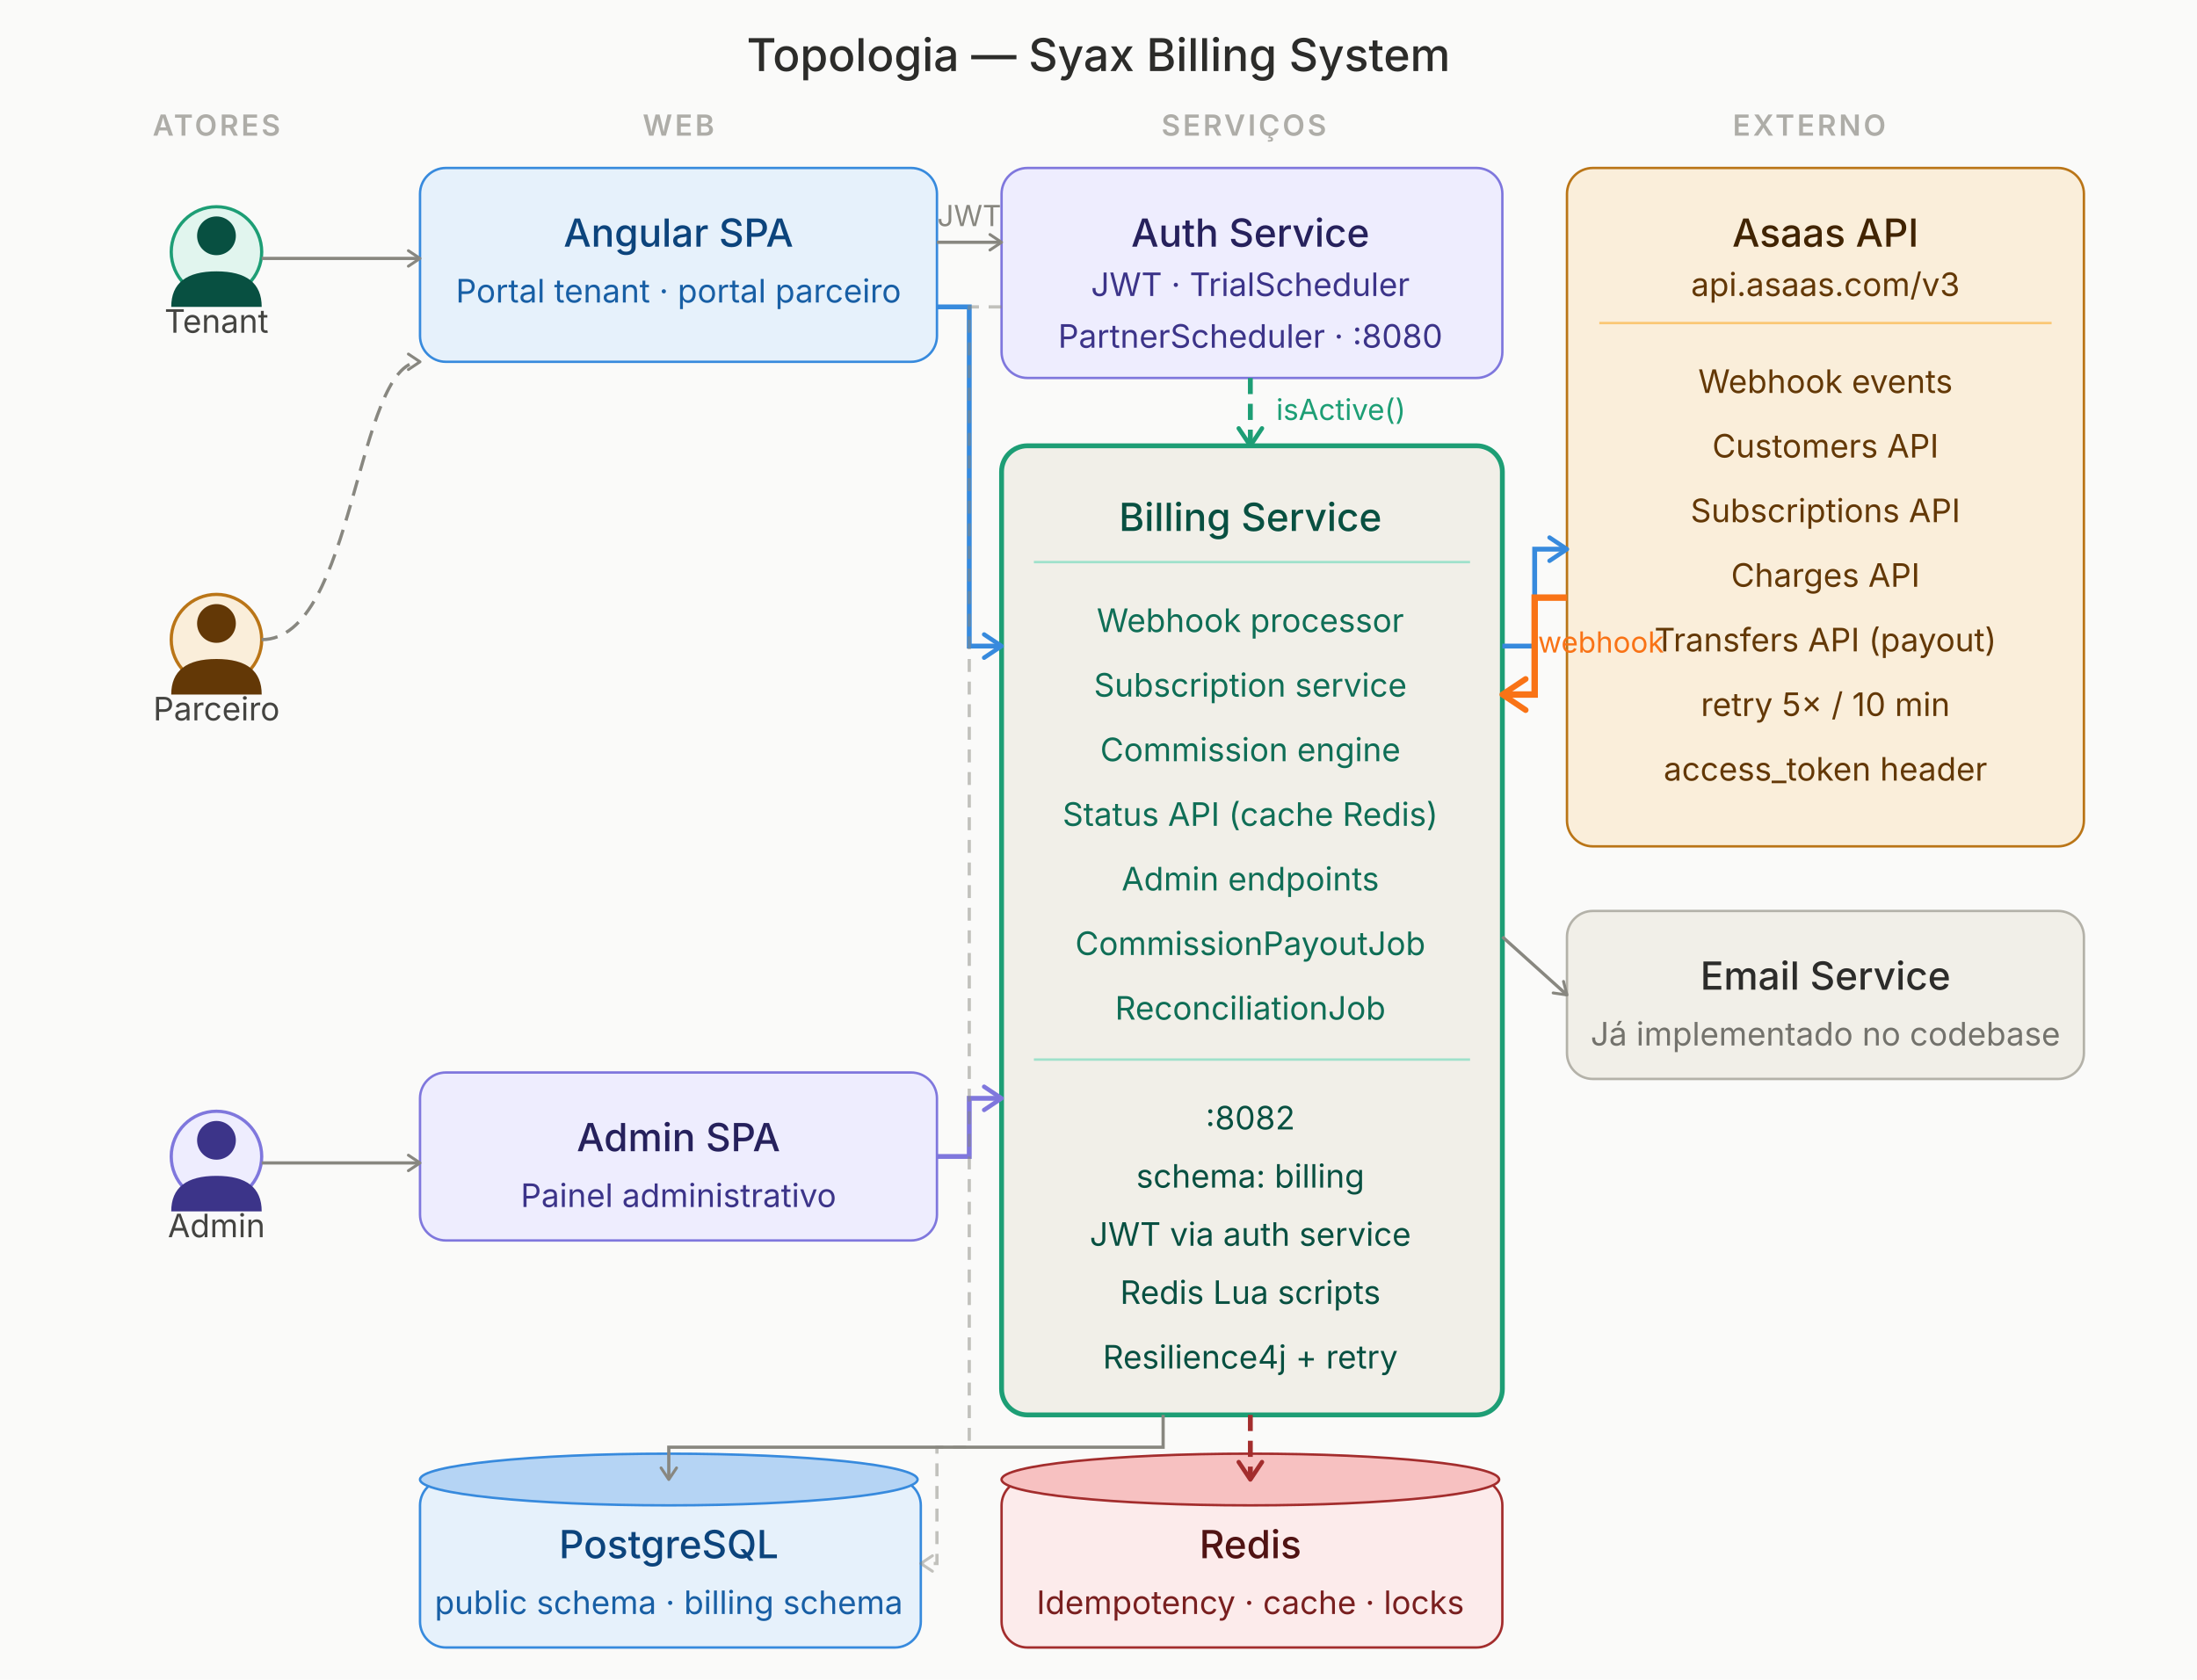
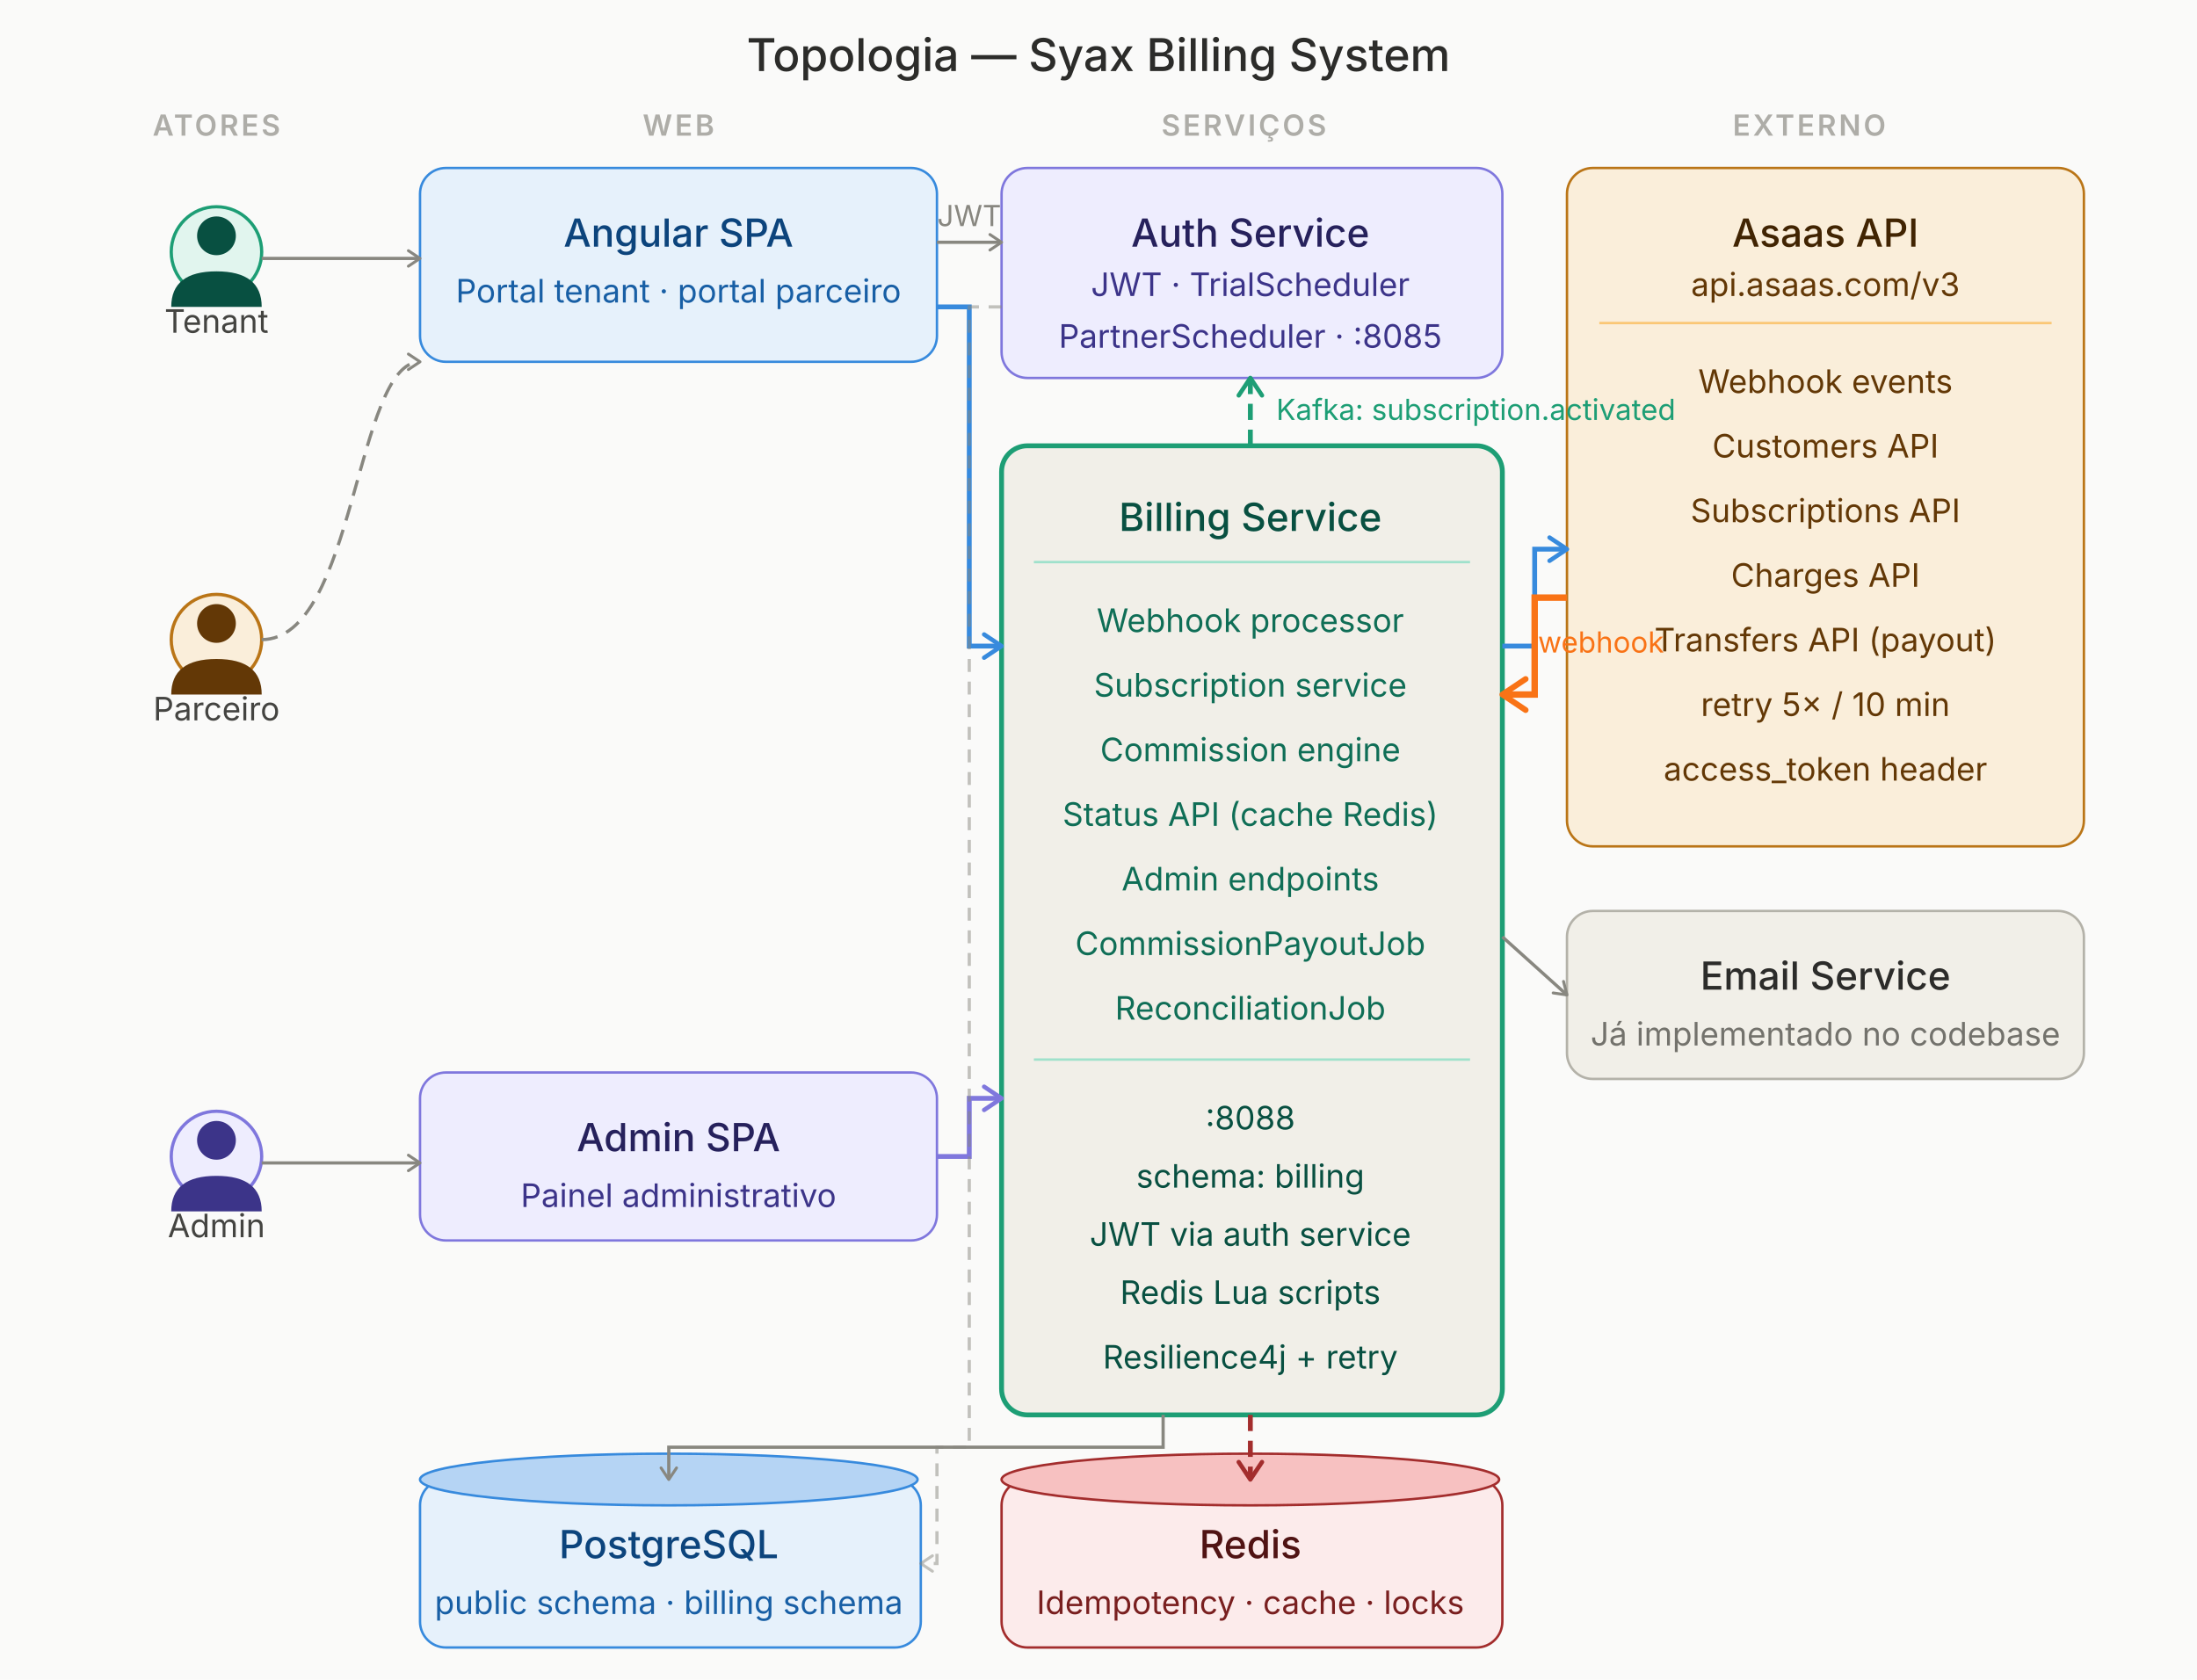
<svg xmlns="http://www.w3.org/2000/svg" width="680" height="520" viewBox="0 0 680 520" font-family="'Inter','Helvetica Neue',system-ui,sans-serif">
  <defs>
    <marker id="arr" viewBox="0 0 10 10" refX="8" refY="5" markerWidth="6" markerHeight="6" orient="auto-start-reverse">
      <path d="M2 1L8 5L2 9" fill="none" stroke="context-stroke" stroke-width="1.5" stroke-linecap="round" stroke-linejoin="round" />
    </marker>
  </defs>
  <rect width="680" height="520" fill="#FAFAF9" />
  <text x="340" y="22" text-anchor="middle" font-size="14" font-weight="500" fill="#2C2C2A">Topologia — Syax Billing System</text>
  <text x="67" y="42" text-anchor="middle" font-size="9" fill="#AEADA8" font-weight="600" letter-spacing="0.8">ATORES</text>
  <text x="210" y="42" text-anchor="middle" font-size="9" fill="#AEADA8" font-weight="600" letter-spacing="0.8">WEB</text>
  <text x="385" y="42" text-anchor="middle" font-size="9" fill="#AEADA8" font-weight="600" letter-spacing="0.8">SERVIÇOS</text>
  <text x="560" y="42" text-anchor="middle" font-size="9" fill="#AEADA8" font-weight="600" letter-spacing="0.8">EXTERNO</text>
  <circle cx="67" cy="78" r="14" fill="#E1F5EE" stroke="#1D9E75" stroke-width="1" />
  <circle cx="67" cy="73" r="6" fill="#085041" />
  <path d="M53 95 Q53 84 67 84 Q81 84 81 95" fill="#085041" />
  <text x="67" y="103" text-anchor="middle" font-size="10" fill="#444441">Tenant</text>
  <circle cx="67" cy="198" r="14" fill="#FAEEDA" stroke="#BA7517" stroke-width="1" />
  <circle cx="67" cy="193" r="6" fill="#633806" />
  <path d="M53 215 Q53 204 67 204 Q81 204 81 215" fill="#633806" />
  <text x="67" y="223" text-anchor="middle" font-size="10" fill="#444441">Parceiro</text>
  <circle cx="67" cy="358" r="14" fill="#EEEDFE" stroke="#7F77DD" stroke-width="1" />
  <circle cx="67" cy="353" r="6" fill="#3C3489" />
  <path d="M53 375 Q53 364 67 364 Q81 364 81 375" fill="#3C3489" />
  <text x="67" y="383" text-anchor="middle" font-size="10" fill="#444441">Admin</text>
  <rect x="130" y="52" width="160" height="60" rx="8" fill="#E6F1FB" stroke="#378ADD" stroke-width="0.75" />
  <text x="210" y="72" text-anchor="middle" dominant-baseline="central" font-size="12" font-weight="500" fill="#0C447C">Angular SPA</text>
  <text x="210" y="90" text-anchor="middle" dominant-baseline="central" font-size="10" fill="#185FA5">Portal tenant · portal parceiro</text>
  <rect x="130" y="332" width="160" height="52" rx="8" fill="#EEEDFE" stroke="#7F77DD" stroke-width="0.75" />
  <text x="210" y="352" text-anchor="middle" dominant-baseline="central" font-size="12" font-weight="500" fill="#26215C">Admin SPA</text>
  <text x="210" y="370" text-anchor="middle" dominant-baseline="central" font-size="10" fill="#3C3489">Painel administrativo</text>
  <rect x="310" y="52" width="155" height="65" rx="8" fill="#EEEDFE" stroke="#7F77DD" stroke-width="0.75" />
  <text x="387" y="72" text-anchor="middle" dominant-baseline="central" font-size="12" font-weight="500" fill="#26215C">Auth Service</text>
  <text x="387" y="88" text-anchor="middle" dominant-baseline="central" font-size="10" fill="#3C3489">JWT · TrialScheduler</text>
-   <text x="387" y="104" text-anchor="middle" dominant-baseline="central" font-size="10" fill="#3C3489">PartnerScheduler · :8080</text>
+   <text x="387" y="104" text-anchor="middle" dominant-baseline="central" font-size="10" fill="#3C3489">PartnerScheduler · :8085</text>
  <rect x="310" y="138" width="155" height="300" rx="8" fill="#F1EFE8" stroke="#1D9E75" stroke-width="1.5" />
  <text x="387" y="160" text-anchor="middle" dominant-baseline="central" font-size="12" font-weight="500" fill="#085041">Billing Service</text>
  <line x1="320" y1="174" x2="455" y2="174" stroke="#9FE1CB" stroke-width="0.75" />
  <text x="387" y="192" text-anchor="middle" dominant-baseline="central" font-size="10" fill="#0F6E56">Webhook processor</text>
  <text x="387" y="212" text-anchor="middle" dominant-baseline="central" font-size="10" fill="#0F6E56">Subscription service</text>
  <text x="387" y="232" text-anchor="middle" dominant-baseline="central" font-size="10" fill="#0F6E56">Commission engine</text>
  <text x="387" y="252" text-anchor="middle" dominant-baseline="central" font-size="10" fill="#0F6E56">Status API (cache Redis)</text>
  <text x="387" y="272" text-anchor="middle" dominant-baseline="central" font-size="10" fill="#0F6E56">Admin endpoints</text>
  <text x="387" y="292" text-anchor="middle" dominant-baseline="central" font-size="10" fill="#0F6E56">CommissionPayoutJob</text>
  <text x="387" y="312" text-anchor="middle" dominant-baseline="central" font-size="10" fill="#0F6E56">ReconciliationJob</text>
  <line x1="320" y1="328" x2="455" y2="328" stroke="#9FE1CB" stroke-width="0.75" />
-   <text x="387" y="346" text-anchor="middle" dominant-baseline="central" font-size="10" fill="#085041">:8082</text>
+   <text x="387" y="346" text-anchor="middle" dominant-baseline="central" font-size="10" fill="#085041">:8088</text>
  <text x="387" y="364" text-anchor="middle" dominant-baseline="central" font-size="10" fill="#085041">schema: billing</text>
  <text x="387" y="382" text-anchor="middle" dominant-baseline="central" font-size="10" fill="#085041">JWT via auth service</text>
  <text x="387" y="400" text-anchor="middle" dominant-baseline="central" font-size="10" fill="#085041">Redis Lua scripts</text>
  <text x="387" y="420" text-anchor="middle" dominant-baseline="central" font-size="10" fill="#085041">Resilience4j + retry</text>
  <rect x="485" y="52" width="160" height="210" rx="8" fill="#FAEEDA" stroke="#BA7517" stroke-width="0.75" />
  <text x="565" y="72" text-anchor="middle" dominant-baseline="central" font-size="12" font-weight="500" fill="#412402">Asaas API</text>
  <text x="565" y="88" text-anchor="middle" dominant-baseline="central" font-size="10" fill="#633806">api.asaas.com/v3</text>
  <line x1="495" y1="100" x2="635" y2="100" stroke="#FAC775" stroke-width="0.75" />
  <text x="565" y="118" text-anchor="middle" dominant-baseline="central" font-size="10" fill="#633806">Webhook events</text>
  <text x="565" y="138" text-anchor="middle" dominant-baseline="central" font-size="10" fill="#633806">Customers API</text>
  <text x="565" y="158" text-anchor="middle" dominant-baseline="central" font-size="10" fill="#633806">Subscriptions API</text>
  <text x="565" y="178" text-anchor="middle" dominant-baseline="central" font-size="10" fill="#633806">Charges API</text>
  <text x="565" y="198" text-anchor="middle" dominant-baseline="central" font-size="10" fill="#633806">Transfers API (payout)</text>
  <text x="565" y="218" text-anchor="middle" dominant-baseline="central" font-size="10" fill="#633806">retry 5× / 10 min</text>
  <text x="565" y="238" text-anchor="middle" dominant-baseline="central" font-size="10" fill="#633806">access_token header</text>
  <rect x="485" y="282" width="160" height="52" rx="8" fill="#F1EFE8" stroke="#B4B2A9" stroke-width="0.75" />
  <text x="565" y="302" text-anchor="middle" dominant-baseline="central" font-size="12" font-weight="500" fill="#2C2C2A">Email Service</text>
  <text x="565" y="320" text-anchor="middle" dominant-baseline="central" font-size="10" fill="#73726C">Já implementado no codebase</text>
  <rect x="130" y="458" width="155" height="52" rx="8" fill="#E6F1FB" stroke="#378ADD" stroke-width="0.75" />
  <ellipse cx="207" cy="458" rx="77" ry="8" fill="#B5D4F4" stroke="#378ADD" stroke-width="0.75" />
  <text x="207" y="478" text-anchor="middle" dominant-baseline="central" font-size="12" font-weight="500" fill="#0C447C">PostgreSQL</text>
  <text x="207" y="496" text-anchor="middle" dominant-baseline="central" font-size="10" fill="#185FA5">public schema · billing schema</text>
  <rect x="310" y="458" width="155" height="52" rx="8" fill="#FCEBEB" stroke="#A32D2D" stroke-width="0.75" />
  <ellipse cx="387" cy="458" rx="77" ry="8" fill="#F7C1C1" stroke="#A32D2D" stroke-width="0.75" />
  <text x="387" y="478" text-anchor="middle" dominant-baseline="central" font-size="12" font-weight="500" fill="#501313">Redis</text>
  <text x="387" y="496" text-anchor="middle" dominant-baseline="central" font-size="10" fill="#791F1F">Idempotency · cache · locks</text>
  <line x1="81" y1="80" x2="130" y2="80" stroke="#888780" stroke-width="1" marker-end="url(#arr)" />
  <path d="M81 198 C110 198 110 112 130 112" fill="none" stroke="#888780" stroke-width="1" stroke-dasharray="5,3" marker-end="url(#arr)" />
  <line x1="81" y1="360" x2="130" y2="360" stroke="#888780" stroke-width="1" marker-end="url(#arr)" />
  <line x1="290" y1="75" x2="310" y2="75" stroke="#888780" stroke-width="1" marker-end="url(#arr)" />
  <text x="300" y="70" text-anchor="middle" font-size="9" fill="#888780">JWT</text>
  <path d="M290 95 L300 95 L300 200 L310 200" fill="none" stroke="#378ADD" stroke-width="1.5" marker-end="url(#arr)" />
  <path d="M290 358 L300 358 L300 340 L310 340" fill="none" stroke="#7F77DD" stroke-width="1.5" marker-end="url(#arr)" />
-   <line x1="387" y1="117" x2="387" y2="138" stroke="#1D9E75" stroke-width="1.5" stroke-dasharray="5,3" marker-end="url(#arr)" />
-   <text x="395" y="130" text-anchor="start" font-size="9" fill="#1D9E75">isActive()</text>
+   <line x1="387" y1="138" x2="387" y2="117" stroke="#1D9E75" stroke-width="1.5" stroke-dasharray="5,3" marker-end="url(#arr)" />
+   <text x="395" y="130" text-anchor="start" font-size="9" fill="#1D9E75">Kafka: subscription.activated</text>
  <path d="M465 200 L475 200 L475 170 L485 170" fill="none" stroke="#378ADD" stroke-width="1.5" marker-end="url(#arr)" />
  <path d="M485 185 L475 185 L475 215 L465 215" fill="none" stroke="#F97316" stroke-width="2" marker-end="url(#arr)" />
  <text x="476" y="202" text-anchor="start" font-size="9" fill="#F97316">webhook</text>
  <path d="M465 290 L485 308" fill="none" stroke="#888780" stroke-width="1" marker-end="url(#arr)" />
  <path d="M360 438 L360 448 L207 448 L207 458" fill="none" stroke="#888780" stroke-width="1" marker-end="url(#arr)" />
  <line x1="387" y1="438" x2="387" y2="458" stroke="#A32D2D" stroke-width="1.5" stroke-dasharray="5,3" marker-end="url(#arr)" />
  <path d="M310 95 L300 95 L300 448 L290 448 L290 484 L285 484" fill="none" stroke="#888780" stroke-width="1" stroke-dasharray="4,3" opacity="0.5" marker-end="url(#arr)" />
</svg>
